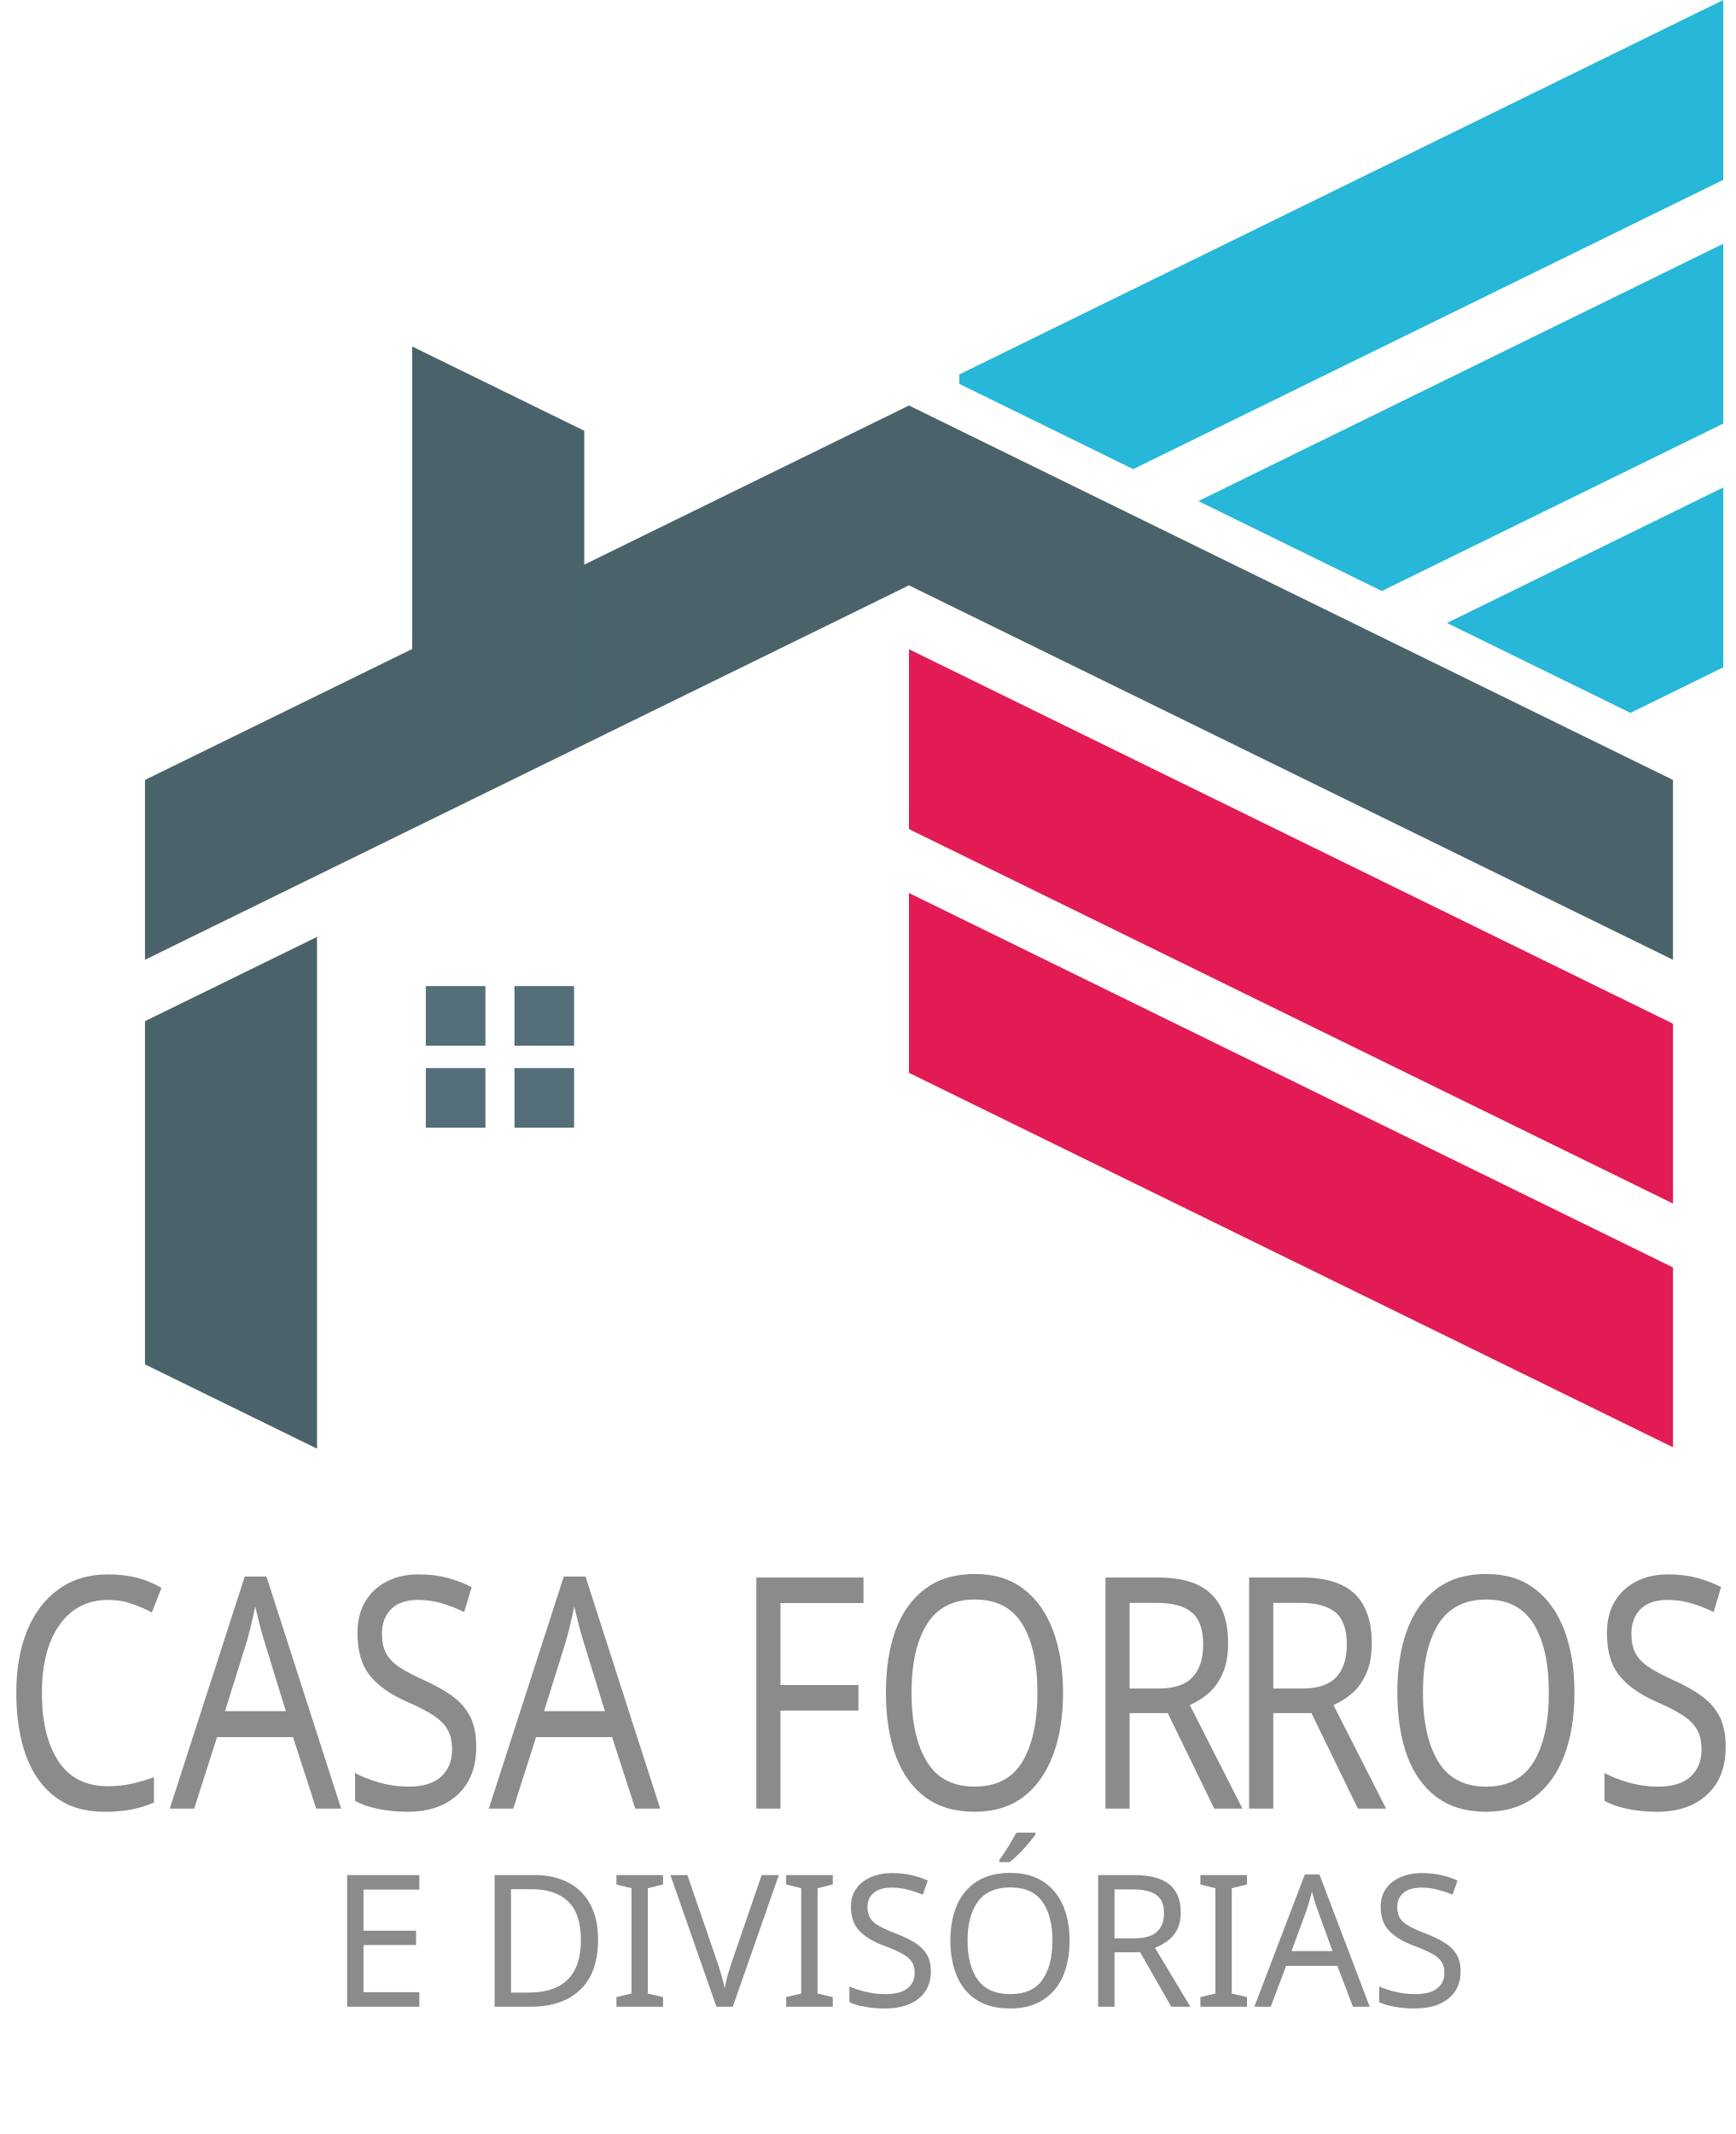
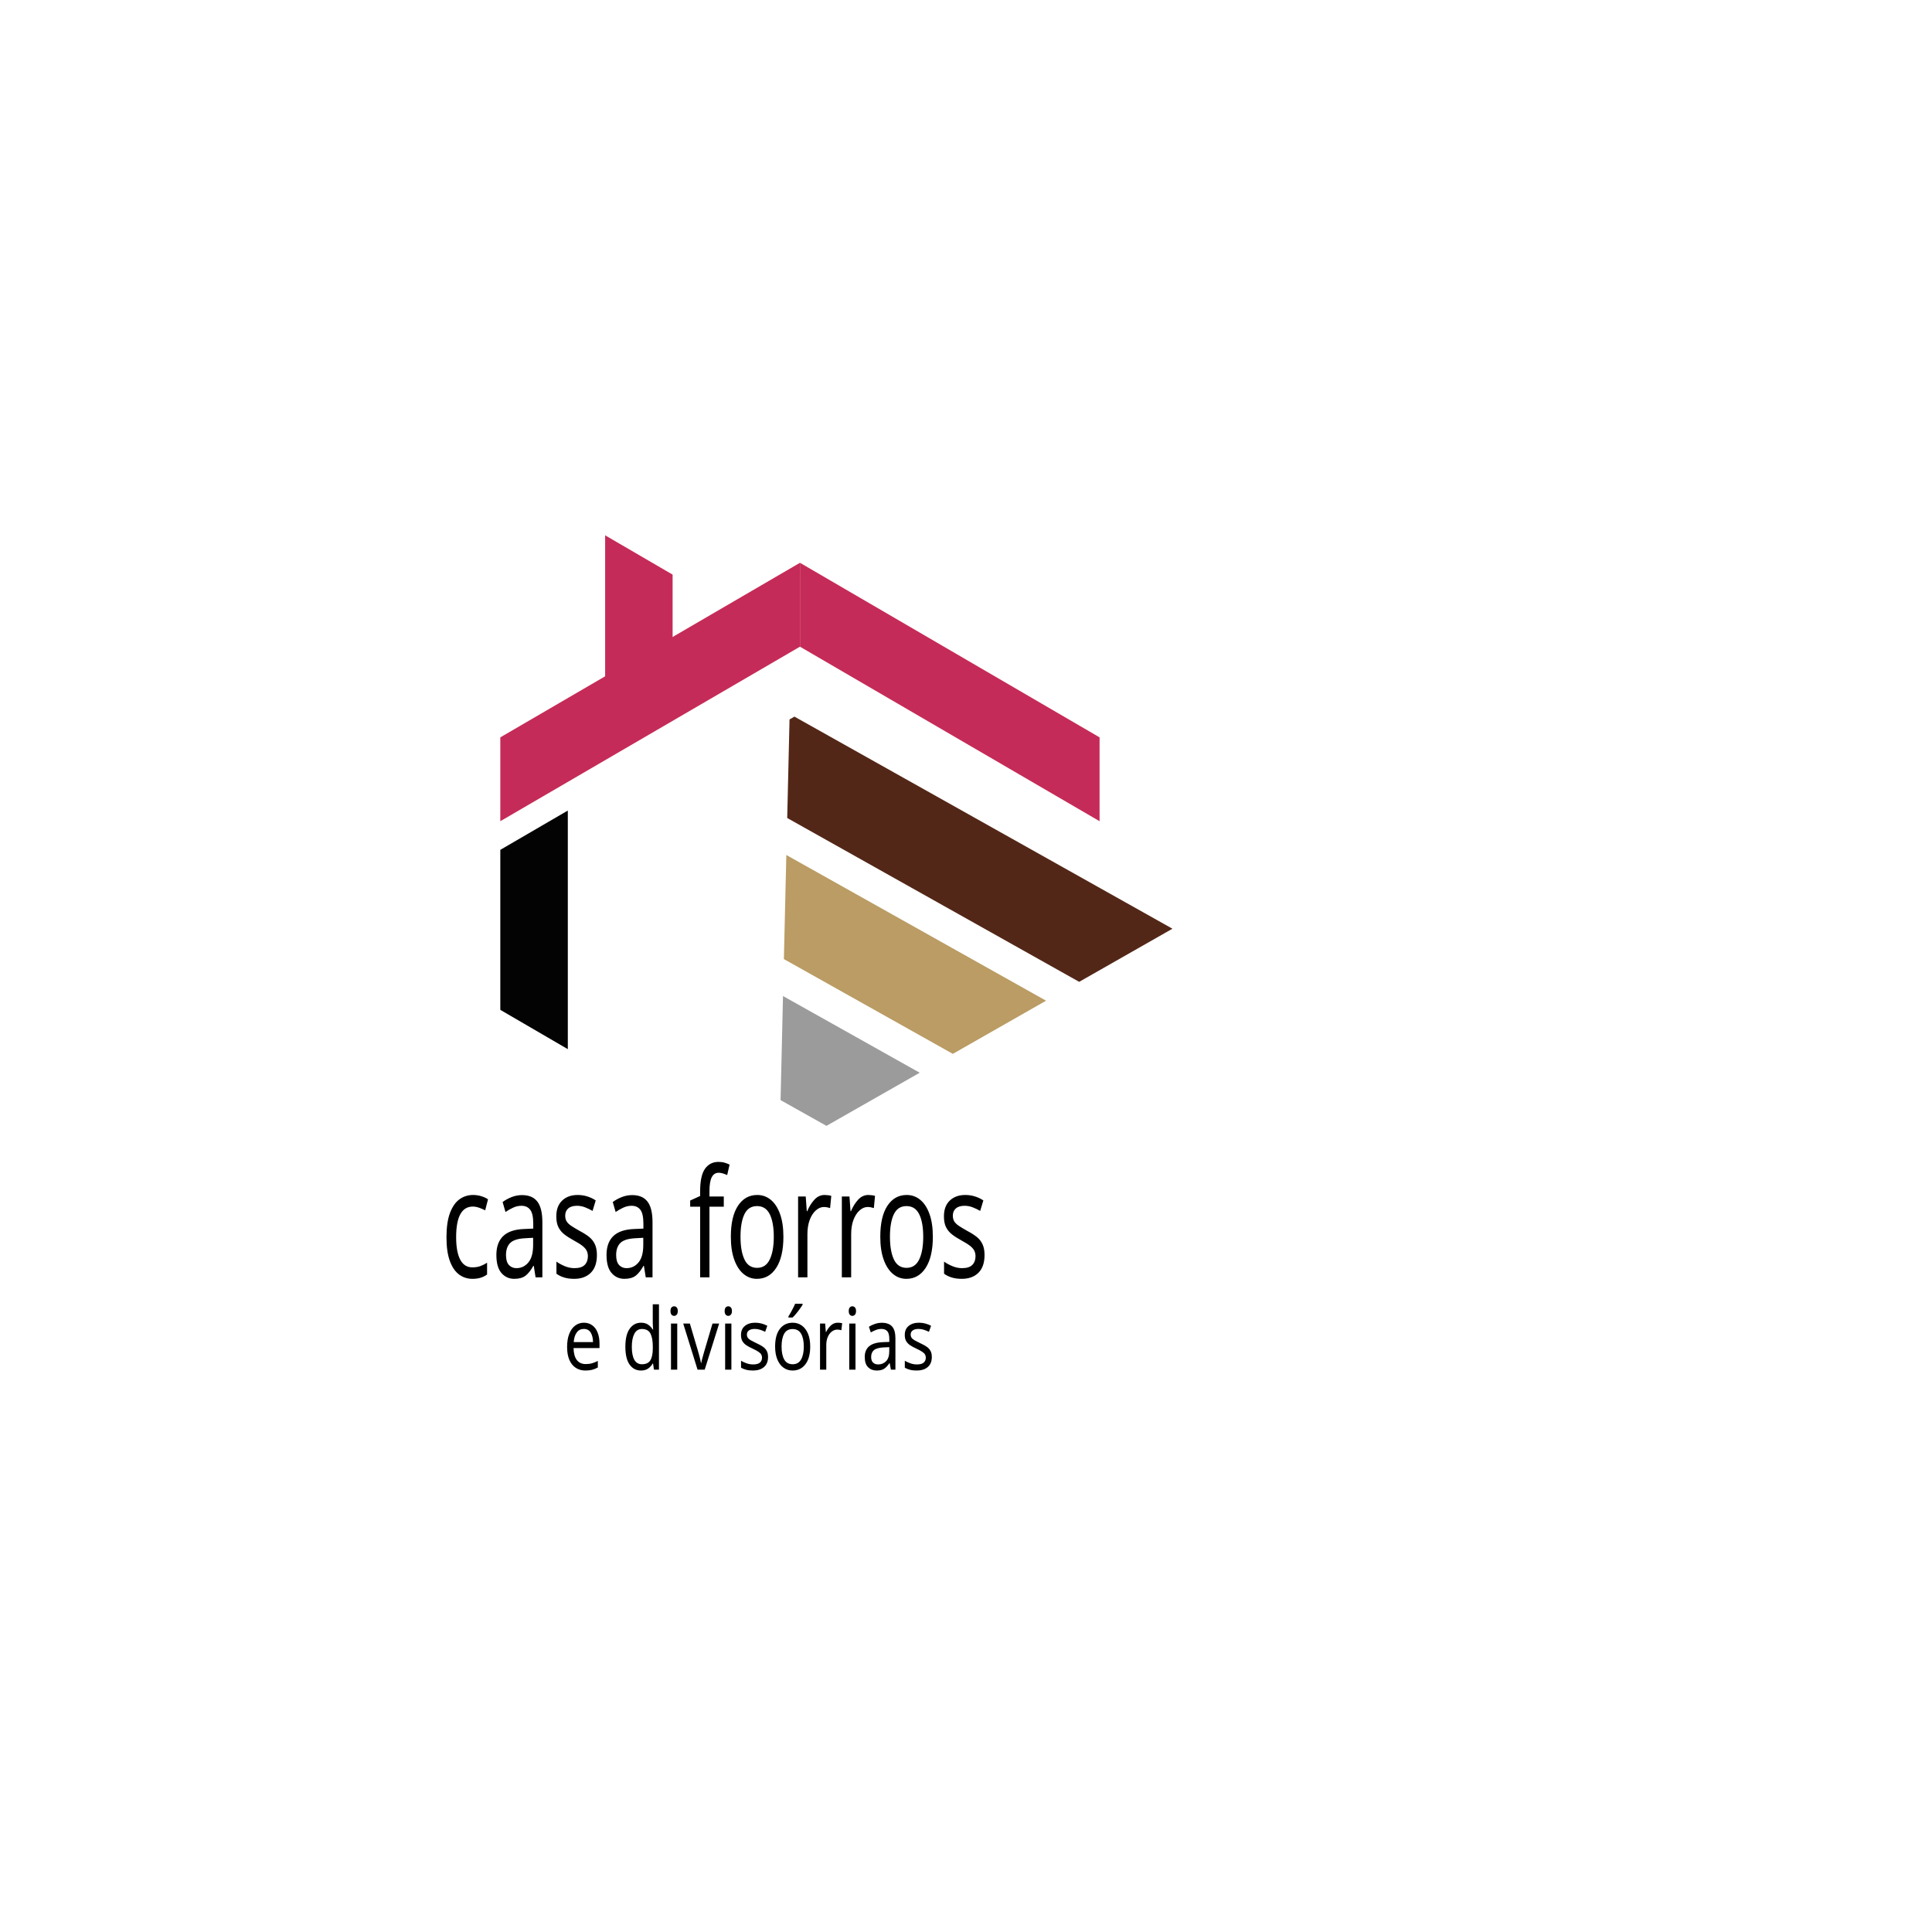
- <svg xmlns="http://www.w3.org/2000/svg" id="OBJECTS" viewBox="0 0 138.03 169.67">
-   <defs>
-     <style>.cls-1{fill:#4a636b;}.cls-2{fill:#e21b54;}.cls-3{fill:#27b7d8;}.cls-4{fill:#546e7a;}.cls-5{font-size:25.73px;}.cls-5,.cls-7{fill:#8c8b8b;font-family:SegoeUIHistoric, Segoe UI Historic;}.cls-6{letter-spacing:-0.01em;}.cls-7{font-size:14.67px;}</style>
-   </defs>
-   <polygon class="cls-1" points="133.03 76.31 72.28 46.54 72.28 32.24 133.03 62.01 133.03 76.31" />
-   <polygon class="cls-1" points="11.53 76.31 72.28 46.54 72.28 32.24 11.53 62.01 11.53 76.31" />
-   <polygon class="cls-2" points="133.03 95.69 72.28 65.92 72.28 51.62 133.03 81.39 133.03 95.69" />
-   <polygon class="cls-2" points="133.03 115.07 72.28 85.3 72.28 71 133.03 100.77 133.03 115.07" />
-   <polygon class="cls-3" points="76.28 29.77 76.28 30.52 90.11 37.3 137.03 14.3 137.03 0 76.28 29.77" />
-   <polygon class="cls-3" points="115.06 49.53 129.65 56.68 137.03 53.06 137.03 38.76 115.06 49.53" />
-   <polygon class="cls-3" points="95.29 39.84 109.88 46.99 137.03 33.68 137.03 19.38 95.29 39.84" />
-   <polygon class="cls-1" points="46.46 34.25 32.78 27.55 32.78 52.19 46.46 58.89 46.46 34.25" />
-   <polygon class="cls-1" points="11.53 81.19 11.53 108.48 25.21 115.18 25.21 74.49 11.53 81.19" />
-   <rect class="cls-4" x="33.86" y="78.4" width="4.74" height="4.74" />
-   <rect class="cls-4" x="40.91" y="78.4" width="4.74" height="4.74" />
-   <rect class="cls-4" x="33.86" y="84.92" width="4.74" height="4.74" />
-   <rect class="cls-4" x="40.91" y="84.92" width="4.74" height="4.74" />
-   <text class="cls-5" transform="translate(0 143.8) scale(0.83 1)">CASA FOR<tspan class="cls-6" x="117.17" y="0">R</tspan>
-     <tspan x="132.31" y="0">OS</tspan>
-   </text>
-   <text class="cls-7" transform="translate(26.21 159.55) scale(0.98 1)">E DIVISÓRIAS</text>
+ <svg xmlns="http://www.w3.org/2000/svg" version="1.1" x="0px" y="0px" viewBox="0 0 500 500" style="enable-background:new 0 0 500 500;" xml:space="preserve">
+   <style type="text/css">
+ 	.st0{display:none;}
+ 	.st1{display:inline;fill:none;}
+ 	.st2{display:inline;}
+ 	.st3{fill:#546E7A;}
+ 	.st4{fill:#FF4081;}
+ 	.st5{fill:#26C6DA;}
+ 	.st6{font-family:'Antonio-Bold';}
+ 	.st7{font-size:24.084px;}
+ 	.st8{letter-spacing:4;}
+ 	.st9{fill:#78909C;}
+ 	.st10{font-family:'Roboto-Regular';}
+ 	.st11{font-size:12.333px;}
+ 	.st12{letter-spacing:2;}
+ 	.st13{display:inline;fill:#4A636B;}
+ 	.st14{display:inline;fill:#E21B54;}
+ 	.st15{fill:#27B7D8;}
+ 	.st16{fill:#4A636B;}
+ 	.st17{display:inline;fill:#546E7A;}
+ 	.st18{display:inline;fill:#78909C;}
+ 	.st19{font-family:'SegoeUIHistoric';}
+ 	.st20{font-size:25.726px;}
+ 	.st21{font-size:14.67px;}
+ 	.st22{display:inline;fill:#DA1B54;}
+ 	.st23{fill:#4F230D;}
+ 	.st24{fill:#D6D6D6;}
+ 	.st25{fill:#BFA269;}
+ 	.st26{fill:#A5B7C6;}
+ 	.st27{fill:#C52B58;}
+ 	.st28{fill:#532717;}
+ 	.st29{fill:#9B9B9B;}
+ 	.st30{fill:#BA9C64;}
+ 	.st31{fill:#030303;}
+ 	.st32{font-size:39.039px;}
+ 	.st33{font-size:22.262px;}
+ </style>
+   <g id="BACKGROUND" class="st0">
+     <rect class="st1" width="500" height="500" />
+   </g>
+   <g id="OBJECTS">
+     <g class="st0">
+       <g class="st2">
+         <g>
+           <polygon class="st3" points="172.6,148.25 112.74,88.18 52.54,148.25 65.44,148.25 112.74,100.95 160.04,148.25     " />
+         </g>
+         <polygon class="st4" points="88.07,88.18 27.86,148.25 46.19,148.25 106.27,88.18    " />
+         <g>
+           <polygon class="st5" points="170.31,88.18 143.44,115.05 149.82,121.45 170.31,100.95 217.61,148.25 230.51,148.25     " />
+           <polygon class="st5" points="133.17,125.32 119.27,139.22 87.94,139.22 78.91,148.25 123.01,148.25 139.56,131.7     " />
+         </g>
+       </g>
+       <g class="st2">
+         <text transform="matrix(1 0 0 1 39.6187 183.1021)" class="st3 st6 st7 st8">Real Estate</text>
+         <text transform="matrix(1 0 0 1 80.9502 199.2036)" class="st9 st10 st11 st12">slogan here</text>
+       </g>
+     </g>
+     <g class="st0">
+       <g class="st2">
+         <polygon class="st5" points="346.89,150.31 316.97,150.31 316.97,65.01 346.89,89.67    " />
+         <polygon class="st3" points="340.49,150.31 340.49,70.31 376.24,44.95 376.24,150.31 384.46,150.31 384.46,29.57 332.27,66.44      332.27,150.31    " />
+         <rect x="383.73" y="143.12" class="st4" width="60.86" height="7.19" />
+         <polygon class="st4" points="426.59,146.25 396.68,146.25 396.68,83.56 426.59,108.23    " />
+         <g>
+           <polygon class="st5" points="355.69,150.31 384.46,121.54 413.23,150.31 435.03,150.31 384.46,99.74 333.89,150.31     " />
+           <g>
+             <polygon class="st3" points="384.46,99.74 384.46,121.54 413.23,150.31 435.03,150.31      " />
+           </g>
+         </g>
+         <rect x="302.69" y="143.12" class="st3" width="81.77" height="7.19" />
+       </g>
+       <g class="st2">
+         <text transform="matrix(1 0 0 1 284.0713 183.1021)" class="st3 st6 st7 st8">Real Estate</text>
+         <text transform="matrix(1 0 0 1 325.4023 199.2036)" class="st9 st10 st11 st12">slogan here</text>
+       </g>
+     </g>
+     <g class="st0">
+       <g class="st2">
+         <polygon class="st4" points="446.25,277.34 365.13,387.66 368.21,391.85 445.69,286.5 464.84,312.54 472.14,312.54    " />
+         <polygon class="st5" points="370.72,294.84 304.12,294.84 279.26,328.65 286.55,328.65 304.12,304.76 333.05,344.11      370.72,294.84    " />
+         <polygon class="st3" points="440.76,276.57 390.92,276.57 336.13,348.22 362.1,383.54    " />
+         <g>
+           <rect x="297.78" y="317.6" class="st3" width="4.74" height="4.74" />
+           <rect x="304.82" y="317.6" class="st3" width="4.74" height="4.74" />
+           <rect x="297.78" y="324.12" class="st3" width="4.74" height="4.74" />
+           <rect x="304.82" y="324.12" class="st3" width="4.74" height="4.74" />
+         </g>
+         <g>
+           <g>
+             <rect x="439.52" y="300.87" class="st3" width="4.74" height="4.74" />
+             <rect x="446.56" y="300.87" class="st3" width="4.74" height="4.74" />
+             <rect x="439.52" y="307.38" class="st3" width="4.74" height="4.74" />
+             <rect x="446.56" y="307.38" class="st3" width="4.74" height="4.74" />
+           </g>
+         </g>
+       </g>
+       <g class="st2">
+         <text transform="matrix(1 0 0 1 284.0713 420.9902)" class="st3 st6 st7 st8">Real Estate</text>
+         <text transform="matrix(1 0 0 1 325.4023 437.0918)" class="st9 st10 st11 st12">slogan here</text>
+       </g>
+     </g>
+     <g class="st0">
+       <g>
+         <polygon class="st13" points="242.34,199.81 181.59,170.04 181.59,155.74 242.34,185.51    " />
+         <polygon class="st13" points="120.84,199.81 181.59,170.04 181.59,155.74 120.84,185.51    " />
+         <polygon class="st3" points="363.84,200.81 303.09,171.04 303.09,156.74 363.84,186.51    " />
+         <polygon class="st3" points="242.34,200.81 303.09,171.04 303.09,156.74 242.34,186.51    " />
+         <polygon class="st14" points="242.34,219.19 181.59,189.42 181.59,175.12 242.34,204.89    " />
+         <polygon class="st14" points="242.34,238.57 181.59,208.8 181.59,194.5 242.34,224.27    " />
+         <g class="st2">
+           <polygon class="st15" points="185.59,153.27 185.59,154.03 199.41,160.8 246.34,137.81 246.34,123.51     " />
+           <g>
+             <polygon class="st15" points="224.37,173.03 238.96,180.18 246.34,176.57 246.34,162.27      " />
+           </g>
+           <g>
+             <polygon class="st15" points="204.59,163.34 219.19,170.49 246.34,157.19 246.34,142.89      " />
+           </g>
+         </g>
+         <polygon class="st13" points="155.77,157.76 142.09,151.05 142.09,175.69 155.77,182.39    " />
+         <polygon class="st16" points="120.84,204.7 120.84,231.98 134.52,238.69 134.52,197.99    " />
+         <polygon class="st16" points="134.52,238.28 134.52,265.56 120.68,272.26 120.68,231.57    " />
+       </g>
+       <g>
+         <g class="st2">
+           <rect x="143.17" y="201.91" class="st3" width="4.74" height="4.74" />
+           <rect x="150.21" y="201.91" class="st3" width="4.74" height="4.74" />
+           <rect x="143.17" y="208.42" class="st3" width="4.74" height="4.74" />
+           <rect x="150.21" y="208.42" class="st3" width="4.74" height="4.74" />
+         </g>
+       </g>
+       <g>
+         <text transform="matrix(1 0 0 1 27.87 420.8326)" class="st17 st6 st7 st8">casa forros</text>
+         <text transform="matrix(1 0 0 1 77.3959 436.9341)" class="st18 st10 st11 st12">e divisórias</text>
+       </g>
+     </g>
+     <text transform="matrix(0.8347 0 0 1 109.3348 307.022)" class="st0 st19 st20">casa forros</text>
+     <text transform="matrix(0.9772 0 0 1 135.5472 322.771)" class="st0 st19 st21">e divisórias</text>
+     <g class="st0">
+       <polygon class="st13" points="238.64,238.25 184.02,206.43 184.02,191.14 238.64,222.96   " />
+       <polygon class="st13" points="129.4,238.25 184.02,206.43 184.02,191.14 129.4,222.96   " />
+       <polygon class="st3" points="347.88,239.32 293.26,207.5 293.26,192.21 347.88,224.03   " />
+       <polygon class="st3" points="238.64,239.32 293.26,207.5 293.26,192.21 238.64,224.03   " />
+       <polygon class="st22" points="238.64,258.96 184.02,227.14 184.02,211.86 238.64,243.68   " />
+       <polygon class="st22" points="238.64,279.68 184.02,247.86 184.02,232.57 238.64,264.39   " />
+       <g class="st2">
+         <polygon class="st23" points="187.62,188.5 187.62,189.31 200.04,196.55 242.24,171.97 242.24,156.68    " />
+         <g>
+           <polygon class="st24" points="222.48,209.62 235.6,217.27 242.24,213.4 242.24,198.11     " />
+         </g>
+         <g>
+           <polygon class="st25" points="204.7,199.26 217.82,206.91 242.24,192.68 242.24,177.4     " />
+         </g>
+       </g>
+       <polygon class="st13" points="160.8,193.29 148.5,186.13 148.5,212.46 160.8,219.63   " />
+       <polygon class="st13" points="129.4,243.47 129.4,272.64 141.7,279.8 141.7,236.3   " />
+       <polygon class="st16" points="141.7,279.36 141.7,308.53 129.25,315.69 129.25,272.2   " />
+     </g>
+   </g>
+   <g id="DESIGNED_BY_FREEPIK">
+     <g class="st0">
+       <g id="XMLID_29_" class="st2">
+         <g id="XMLID_48_">
+           <path id="XMLID_56_" class="st26" d="M257.79,464.38c-0.49,0.5-0.91,1.05-1.26,1.65l-0.53-0.27c-0.08-0.34-0.4-0.57-0.75-0.53      c-0.37,0.04-0.64,0.38-0.6,0.76c0.04,0.37,0.38,0.64,0.76,0.6c0.07-0.01,0.14-0.03,0.21-0.06l0.51,0.27      c-0.28,0.63-0.49,1.29-0.61,1.97l0.85,0.15c0.26-1.48,0.96-2.84,2.03-3.93L257.79,464.38z" />
+           <path id="XMLID_55_" class="st26" d="M264.01,461.77c-0.19,0-0.39,0.01-0.58,0.02l-0.08-0.71c0.21-0.17,0.33-0.44,0.3-0.73      c-0.05-0.45-0.46-0.76-0.9-0.71c-0.45,0.05-0.76,0.46-0.71,0.9c0.03,0.29,0.21,0.52,0.46,0.64l0.08,0.71      c-0.81,0.13-1.59,0.38-2.33,0.73l0.37,0.77c1.06-0.51,2.2-0.76,3.39-0.76c0.56,0,1.12,0.06,1.67,0.18l0.18-0.84      C265.25,461.84,264.63,461.77,264.01,461.77z" />
+           <path id="XMLID_54_" class="st26" d="M271.48,464.66c0.37-0.05,0.64-0.39,0.6-0.76c-0.05-0.37-0.39-0.64-0.76-0.6      c-0.35,0.04-0.61,0.34-0.6,0.69l-0.47,0.41c-0.47-0.49-1.01-0.92-1.59-1.29l-0.46,0.73c1.28,0.81,2.29,1.95,2.9,3.31l0.78-0.35      c-0.28-0.63-0.64-1.21-1.07-1.75l0.46-0.4C271.34,464.66,271.41,464.66,271.48,464.66z" />
+           <path id="XMLID_53_" class="st26" d="M263.39,473.33c-0.44,0.03-0.88,0.04-1.31,0.04c-1,0-1.96-0.07-2.81-0.2      c-0.44-0.07-0.96-0.18-1.44-0.33c1.18,2.11,3.48,3.54,6.1,3.54c3.23,0,5.96-2.17,6.74-5.1c-0.77,0.51-1.7,0.93-2.78,1.27      C266.55,472.96,264.99,473.23,263.39,473.33z" />
+           <path id="XMLID_49_" class="st26" d="M264.01,463.49c-3.8,0-6.88,3.02-6.88,6.73c0,0.48,0.05,0.96,0.16,1.43      c0.76,0.55,3.06,1.01,6.06,0.83c3.26-0.2,6-1.08,7.56-2.44c-0.01-0.22-0.02-0.44-0.05-0.66      C270.41,466.02,267.47,463.49,264.01,463.49z M261.56,470.87c-1.15,0-2.09-0.94-2.09-2.09c0-1.15,0.94-2.09,2.09-2.09      c1.15,0,2.09,0.94,2.09,2.09C263.66,469.93,262.72,470.87,261.56,470.87z M266.93,469.84c-0.85,0-1.54-0.69-1.54-1.54      c0-0.85,0.69-1.54,1.54-1.54c0.85,0,1.54,0.69,1.54,1.54C268.47,469.15,267.78,469.84,266.93,469.84z" />
+         </g>
+         <path id="XMLID_46_" class="st26" d="M282.13,465.6c-0.33-0.13-0.91-0.35-1.57-0.27c-0.62,0.08-0.96,0.39-0.96,1.14v0.98h2.52     v1.94h-2.52v6.18h-2.19v-6.18h-1.52v-1.94h1.52v-1.01c0-1.9,1.01-3.15,2.91-3.15c0.73,0,1.31,0.14,1.8,0.35L282.13,465.6z" />
+         <path id="XMLID_44_" class="st26" d="M287.45,469.38c-0.2-0.03-0.4-0.05-0.6-0.05c-1.01,0-1.71,0.62-1.71,1.83v4.43h-2.19v-8.12     h2.12v0.89c0.51-0.76,1.29-1.11,2.29-1.11c0.47,0,0.96,0.14,1.24,0.38L287.45,469.38z" />
+         <path id="XMLID_41_" class="st26" d="M296.14,471.5c0,0.25-0.02,0.55-0.04,0.74h-5.76c0.23,1.17,1.06,1.68,2.09,1.68     c0.7,0,1.47-0.28,2.05-0.78l1.28,1.41c-0.92,0.85-2.1,1.23-3.46,1.23c-2.49,0-4.22-1.69-4.22-4.25c0-2.56,1.68-4.3,4.11-4.3     C294.53,467.24,296.13,468.97,296.14,471.5z M290.35,470.75h3.6c-0.2-1.04-0.83-1.63-1.77-1.63     C291.14,469.12,290.54,469.74,290.35,470.75z" />
+         <path id="XMLID_38_" class="st26" d="M304.8,471.5c0,0.25-0.02,0.55-0.04,0.74H299c0.23,1.17,1.06,1.68,2.09,1.68     c0.7,0,1.47-0.28,2.05-0.78l1.28,1.41c-0.92,0.85-2.1,1.23-3.46,1.23c-2.49,0-4.22-1.69-4.22-4.25c0-2.56,1.68-4.3,4.11-4.3     C303.19,467.24,304.8,468.97,304.8,471.5z M299.01,470.75h3.6c-0.2-1.04-0.83-1.63-1.77-1.63     C299.81,469.12,299.2,469.74,299.01,470.75z" />
+         <path id="XMLID_35_" class="st26" d="M314.25,471.51c0,2.44-1.69,4.27-3.93,4.27c-1.09,0-1.86-0.43-2.39-1.06v4.2h-2.18v-11.47     h2.14v0.9c0.53-0.66,1.31-1.11,2.42-1.11C312.56,467.24,314.25,469.07,314.25,471.51z M307.83,471.51c0,1.28,0.85,2.24,2.09,2.24     c1.29,0,2.1-1,2.1-2.24c0-1.24-0.8-2.24-2.1-2.24C308.67,469.27,307.83,470.23,307.83,471.51z" />
+         <path id="XMLID_32_" class="st26" d="M317.77,464.8c0,0.79-0.61,1.39-1.4,1.39c-0.79,0-1.39-0.6-1.39-1.39     c0-0.79,0.6-1.41,1.39-1.41C317.16,463.39,317.77,464.01,317.77,464.8z M317.48,475.58h-2.19v-8.12h2.19V475.58z" />
+         <path id="XMLID_30_" class="st26" d="M321.13,470.35l3.06-2.89h2.68l-3.94,3.82l3.96,4.3h-2.69l-3.08-3.29v3.29h-2.19v-12.07     h2.19V470.35z" />
+       </g>
+       <g class="st2">
+         <path class="st26" d="M172.08,475.5v-1.19c-0.6,0.81-1.58,1.39-2.7,1.39c-2.09,0-3.57-1.59-3.57-4.2c0-2.55,1.46-4.21,3.57-4.21     c1.08,0,2.06,0.53,2.7,1.41v-4.26h1.24v11.06H172.08z M172.08,473.33v-3.63c-0.45-0.7-1.41-1.29-2.41-1.29     c-1.61,0-2.57,1.33-2.57,3.1c0,1.77,0.96,3.09,2.57,3.09C170.67,474.59,171.63,474.03,172.08,473.33z" />
+         <path class="st26" d="M174.93,471.49c0-2.32,1.66-4.2,3.95-4.2c2.42,0,3.85,1.89,3.85,4.3v0.32h-6.49     c0.1,1.51,1.16,2.77,2.89,2.77c0.91,0,1.84-0.37,2.47-1.01l0.6,0.81c-0.8,0.8-1.87,1.23-3.18,1.23     C176.64,475.7,174.93,473.99,174.93,471.49z M178.86,468.32c-1.71,0-2.55,1.44-2.62,2.67h5.26     C181.48,469.8,180.69,468.32,178.86,468.32z" />
+         <path class="st26" d="M183.62,474.44l0.65-0.9c0.53,0.61,1.54,1.14,2.64,1.14c1.23,0,1.89-0.58,1.89-1.38     c0-1.94-4.96-0.75-4.96-3.72c0-1.24,1.08-2.31,2.99-2.31c1.36,0,2.32,0.51,2.97,1.16l-0.58,0.86c-0.48-0.58-1.36-1.01-2.39-1.01     c-1.09,0-1.77,0.55-1.77,1.26c0,1.76,4.96,0.6,4.96,3.72c0,1.34-1.08,2.42-3.15,2.42C185.55,475.7,184.44,475.3,183.62,474.44z" />
+         <path class="st26" d="M191.4,465.52c0-0.46,0.38-0.85,0.83-0.85c0.46,0,0.85,0.38,0.85,0.85c0,0.46-0.38,0.83-0.85,0.83     C191.78,466.35,191.4,465.98,191.4,465.52z M191.62,475.5v-8.01h1.24v8.01H191.62z" />
+         <path class="st26" d="M194.92,477.56l0.63-0.93c0.66,0.8,1.46,1.09,2.6,1.09c1.33,0,2.57-0.65,2.57-2.41v-1.14     c-0.58,0.81-1.56,1.43-2.69,1.43c-2.09,0-3.57-1.56-3.57-4.15c0-2.57,1.46-4.16,3.57-4.16c1.08,0,2.04,0.53,2.69,1.41v-1.21h1.24     v7.78c0,2.65-1.86,3.48-3.81,3.48C196.79,478.75,195.86,478.49,194.92,477.56z M200.73,473.2v-3.5c-0.43-0.7-1.39-1.29-2.39-1.29     c-1.61,0-2.57,1.28-2.57,3.05c0,1.76,0.96,3.05,2.57,3.05C199.33,474.51,200.29,473.89,200.73,473.2z" />
+         <path class="st26" d="M209.45,475.5v-5.24c0-1.41-0.71-1.86-1.79-1.86c-0.98,0-1.91,0.6-2.37,1.24v5.86h-1.24v-8.01h1.24v1.16     c0.56-0.66,1.66-1.36,2.85-1.36c1.68,0,2.55,0.85,2.55,2.59v5.62H209.45z" />
+         <path class="st26" d="M212.3,471.49c0-2.32,1.66-4.2,3.95-4.2c2.42,0,3.85,1.89,3.85,4.3v0.32h-6.49     c0.1,1.51,1.16,2.77,2.89,2.77c0.91,0,1.84-0.37,2.47-1.01l0.6,0.81c-0.8,0.8-1.87,1.23-3.18,1.23     C214.01,475.7,212.3,473.99,212.3,471.49z M216.23,468.32c-1.71,0-2.55,1.44-2.62,2.67h5.26     C218.85,469.8,218.06,468.32,216.23,468.32z" />
+         <path class="st26" d="M227.5,475.5v-1.19c-0.6,0.81-1.58,1.39-2.7,1.39c-2.09,0-3.57-1.59-3.57-4.2c0-2.55,1.46-4.21,3.57-4.21     c1.08,0,2.06,0.53,2.7,1.41v-4.26h1.24v11.06H227.5z M227.5,473.33v-3.63c-0.45-0.7-1.41-1.29-2.41-1.29     c-1.61,0-2.57,1.33-2.57,3.1c0,1.77,0.96,3.09,2.57,3.09C226.09,474.59,227.05,474.03,227.5,473.33z" />
+         <path class="st26" d="M234.68,475.5v-11.06h1.24v4.26c0.65-0.88,1.61-1.41,2.7-1.41c2.09,0,3.57,1.66,3.57,4.21     c0,2.6-1.48,4.2-3.57,4.2c-1.13,0-2.11-0.58-2.7-1.39v1.19H234.68z M238.31,474.59c1.63,0,2.59-1.31,2.59-3.09     c0-1.78-0.96-3.1-2.59-3.1c-0.98,0-1.96,0.6-2.39,1.29v3.63C236.35,474.03,237.33,474.59,238.31,474.59z" />
+         <path class="st26" d="M243.55,477.51c0.18,0.08,0.48,0.13,0.68,0.13c0.55,0,0.91-0.18,1.19-0.85l0.53-1.21l-3.35-8.09h1.34     l2.67,6.57l2.65-6.57h1.36l-4.01,9.64c-0.48,1.16-1.29,1.61-2.36,1.63c-0.27,0-0.68-0.05-0.91-0.12L243.55,477.51z" />
+       </g>
+     </g>
+     <polygon class="st27" points="284.57,212.53 207.03,167.36 207.03,145.65 284.57,190.83  " />
+     <polygon class="st27" points="129.48,212.53 207.03,167.36 207.03,145.65 129.48,190.83  " />
+     <g>
+       <polygon class="st28" points="205.6,185.46 204.33,186.19 203.73,211.7 279.29,254.1 303.43,240.35   " />
+       <g>
+         <polygon class="st29" points="202.64,257.77 202.01,284.71 213.89,291.37 238.02,277.62    " />
+       </g>
+       <g>
+         <polygon class="st30" points="203.5,221.27 202.87,248.21 246.59,272.74 270.72,258.98    " />
+       </g>
+     </g>
+     <polygon class="st27" points="174.07,148.71 156.61,138.54 156.61,175.93 174.07,186.1  " />
+     <polygon class="st31" points="129.48,219.94 129.48,261.35 146.95,271.52 146.95,209.77  " />
+     <text transform="matrix(0.7021 0 0 1 114.0444 330.5713)" class="st19 st32">casa forros</text>
+     <text transform="matrix(0.822 0 0 1 145.7632 354.4727)" class="st19 st33">e divisórias</text>
+   </g>
</svg>
